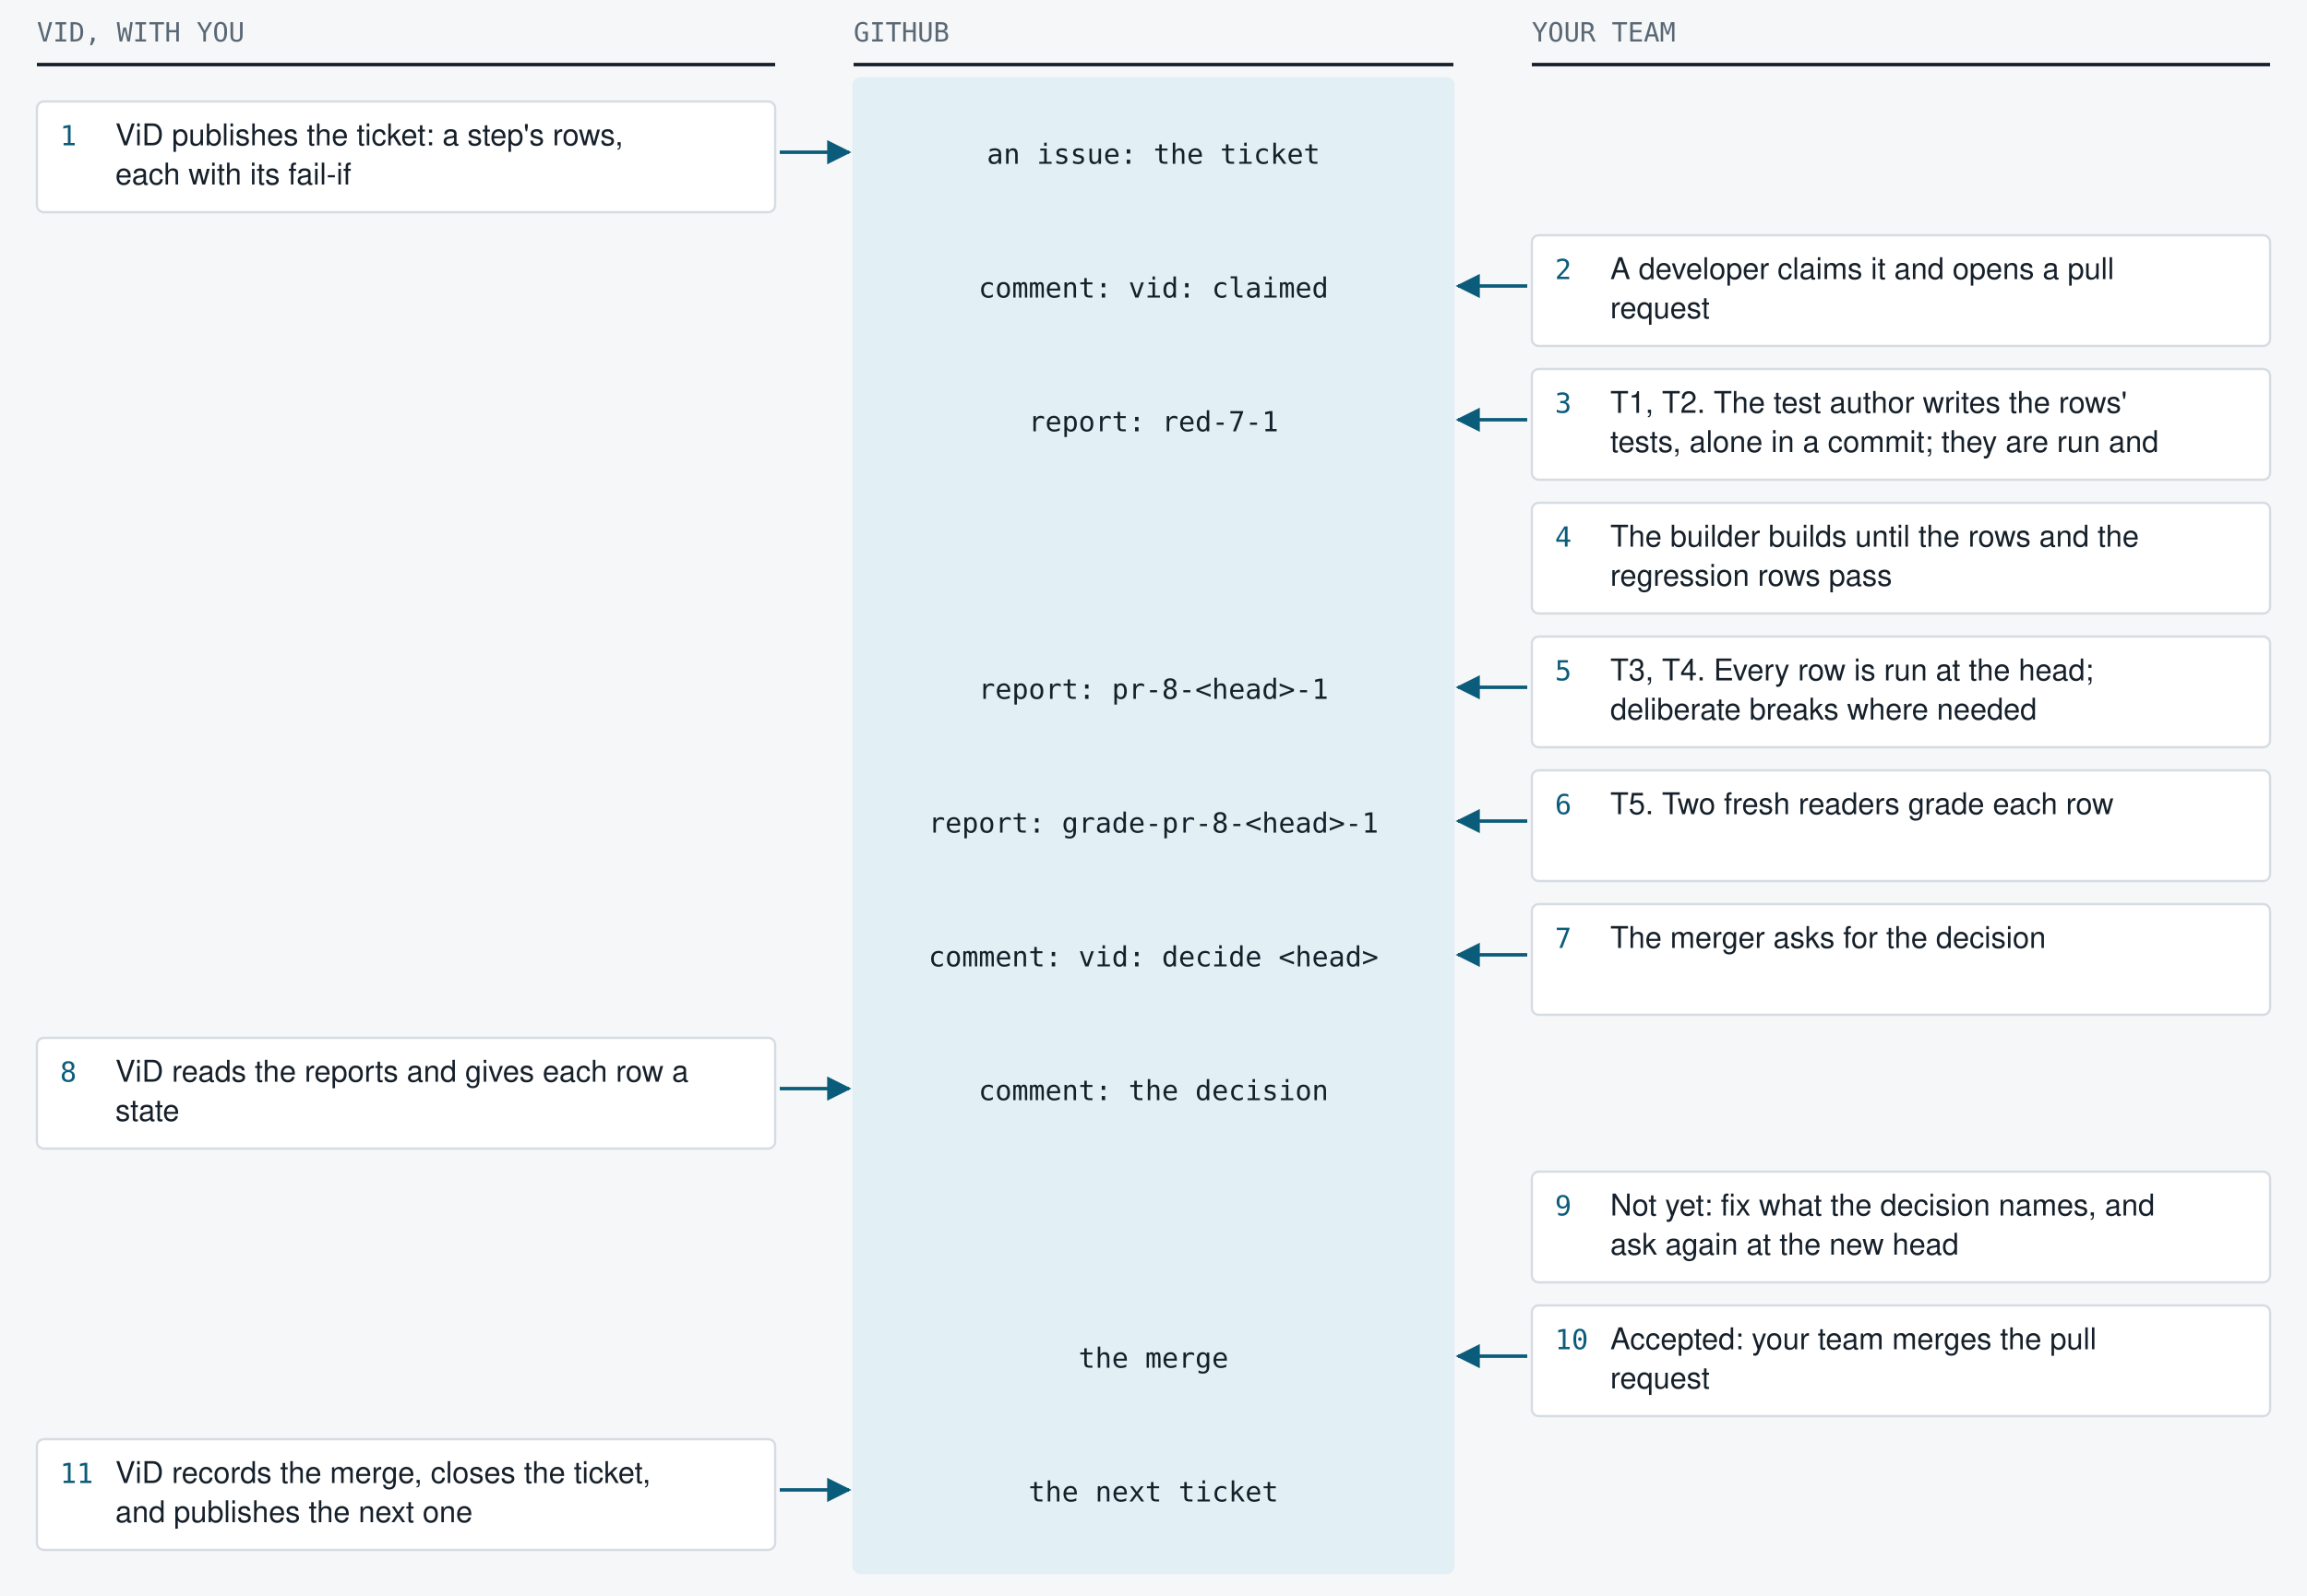
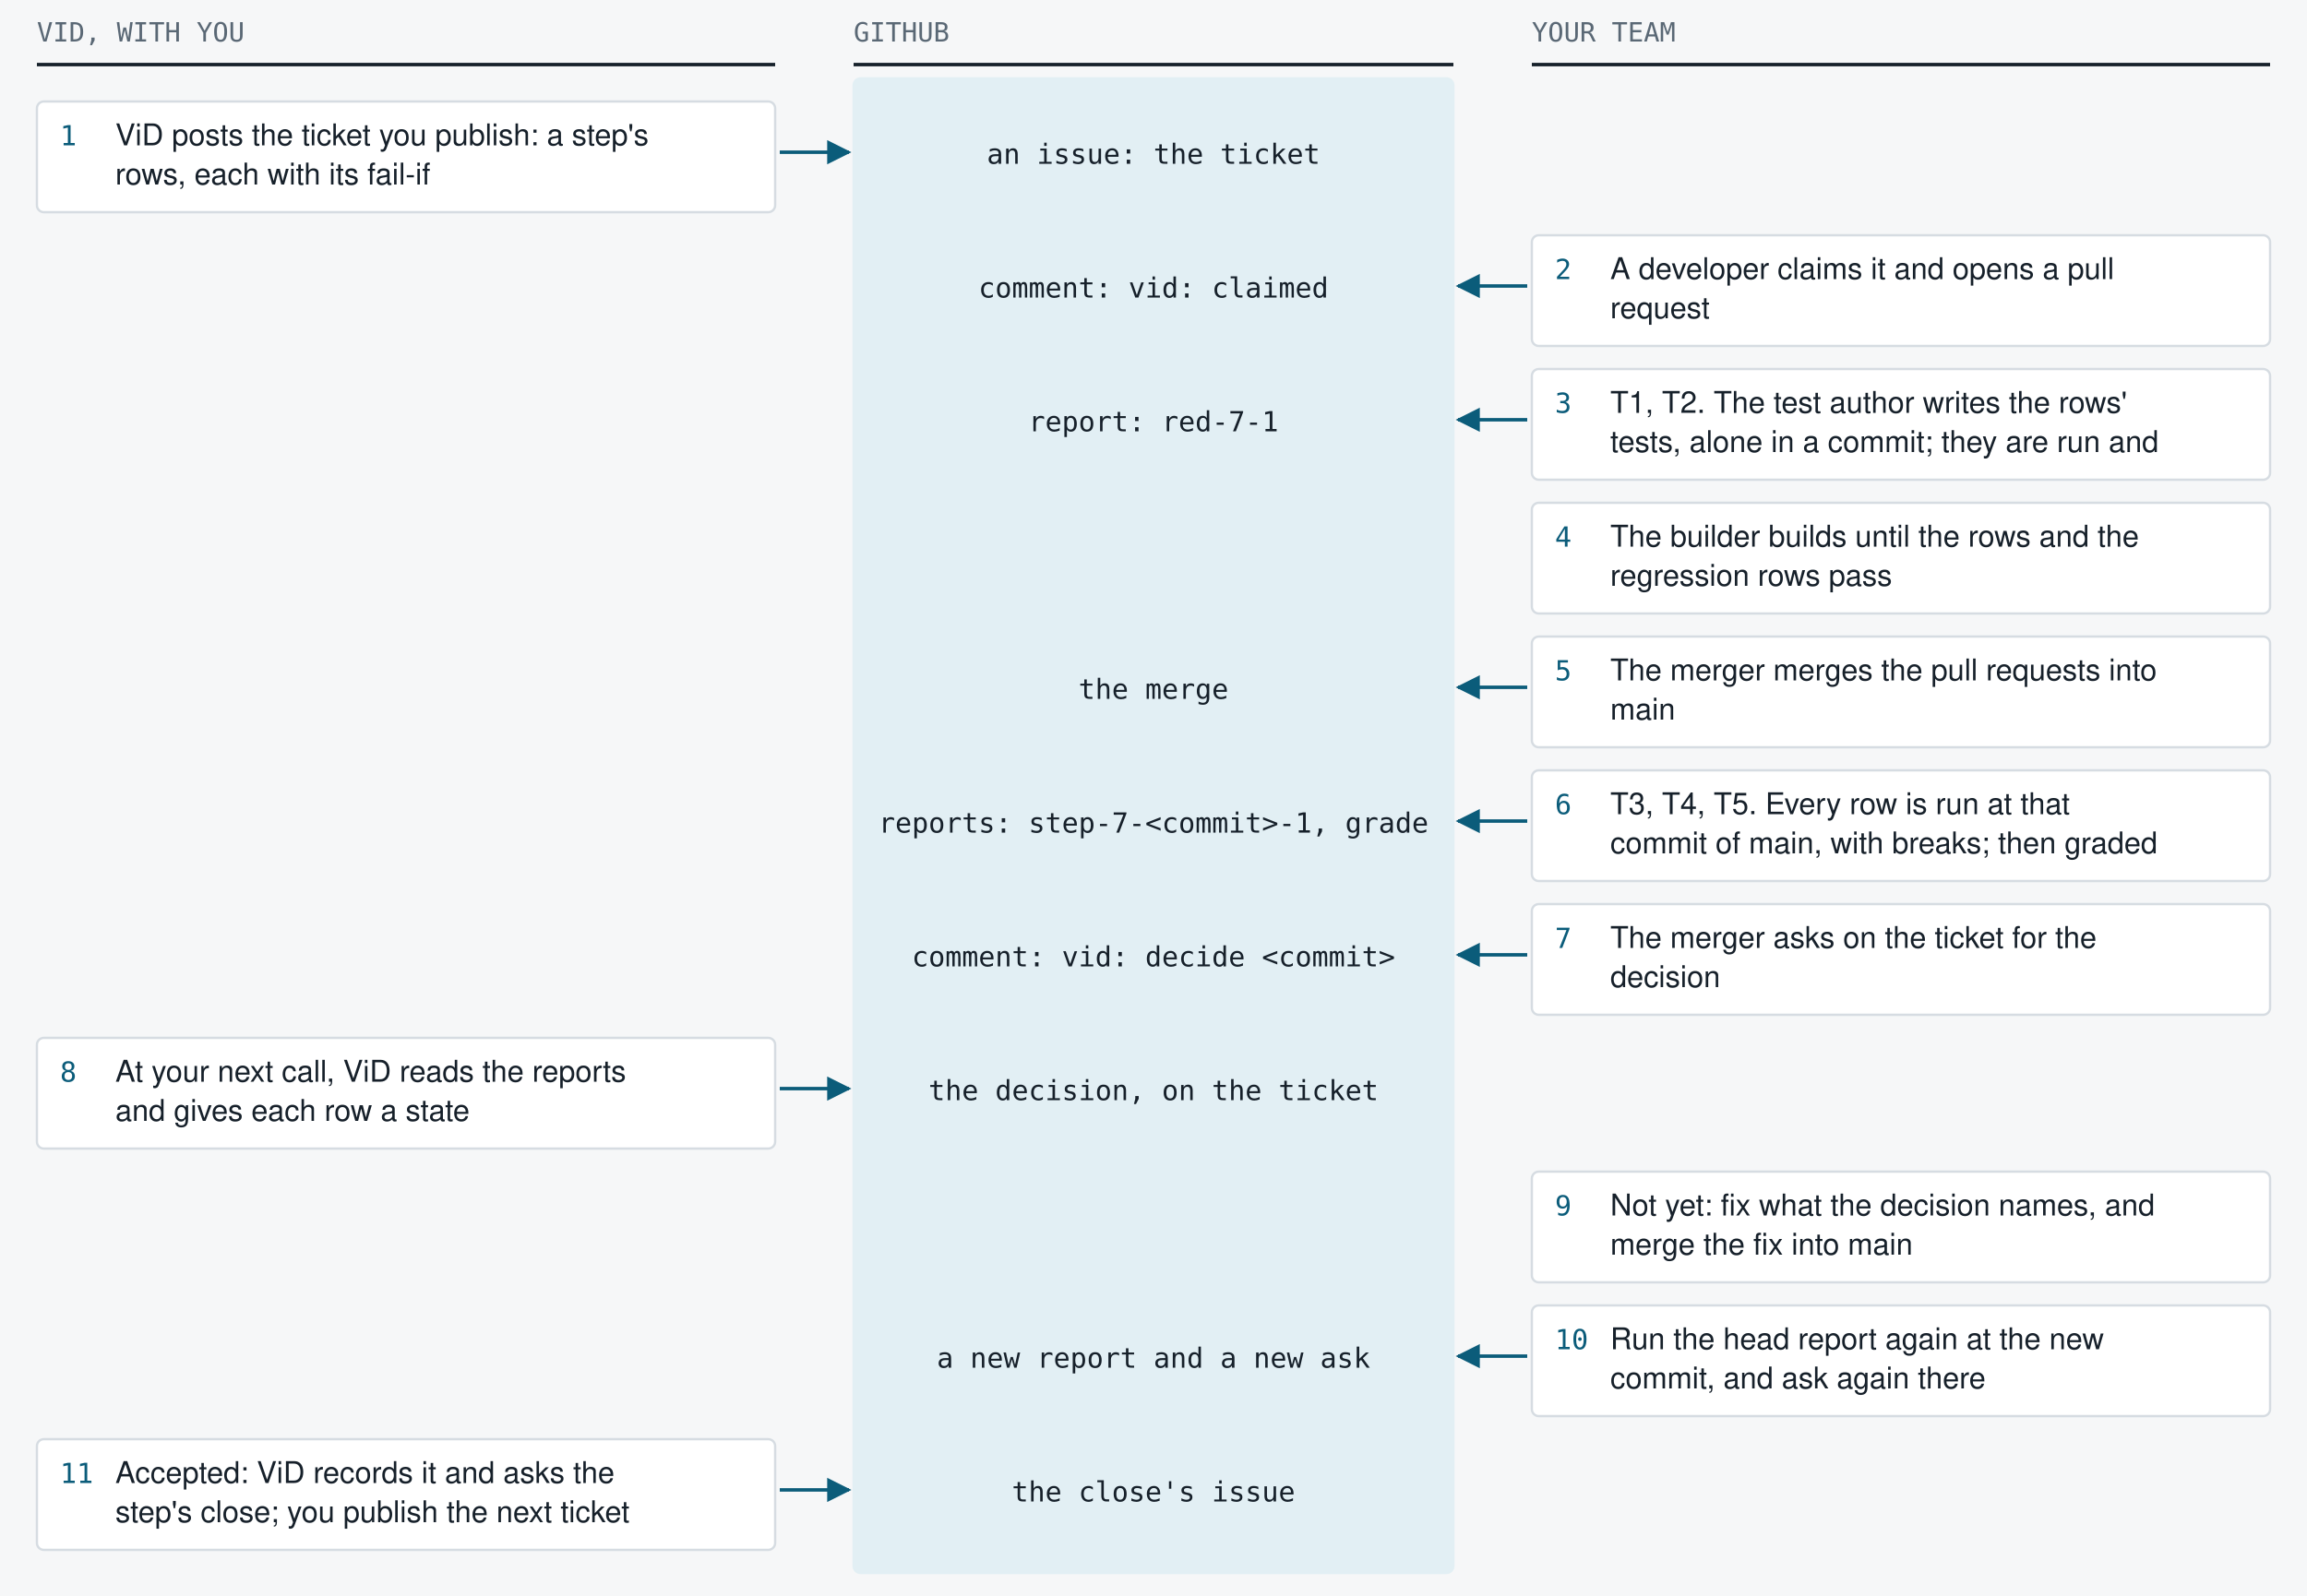
- <svg xmlns="http://www.w3.org/2000/svg" viewBox="0 0 1000 692" width="1000" height="692" role="img" aria-label="One ticket from publication to merge">
+ <svg xmlns="http://www.w3.org/2000/svg" viewBox="0 0 1000 692" width="1000" height="692" role="img" aria-label="One ticket from publication to acceptance">
  <rect x="0" y="0" width="1000" height="692" fill="#f6f7f8" />
  <defs>
    <marker id="ah" viewBox="0 0 10 10" refX="9" refY="5" markerWidth="7" markerHeight="7" orient="auto-start-reverse">
      <path d="M0 0L10 5L0 10z" style="fill:#0b5c7a" />
    </marker>
  </defs>
  <text x="16" y="18" text-anchor="start" style="fill:#5a6875;font-size:11.5px;font-weight:400;font-family:ui-monospace, 'SF Mono', Menlo, Consolas, monospace">VID, WITH YOU</text>
  <line x1="16" y1="28" x2="336" y2="28" style="stroke:#16202a" stroke-width="1.5" />
  <text x="370" y="18" text-anchor="start" style="fill:#5a6875;font-size:11.5px;font-weight:400;font-family:ui-monospace, 'SF Mono', Menlo, Consolas, monospace">GITHUB</text>
  <line x1="370" y1="28" x2="630" y2="28" style="stroke:#16202a" stroke-width="1.5" />
  <text x="664" y="18" text-anchor="start" style="fill:#5a6875;font-size:11.5px;font-weight:400;font-family:ui-monospace, 'SF Mono', Menlo, Consolas, monospace">YOUR TEAM</text>
  <line x1="664" y1="28" x2="984" y2="28" style="stroke:#16202a" stroke-width="1.5" />
  <rect x="370" y="34" width="260" height="648" rx="3" style="fill:#e2eff4;stroke:#e2eff4" stroke-width="1" />
  <rect x="16" y="44" width="320" height="48" rx="3" style="fill:#ffffff;stroke:#d6dce2" stroke-width="1" />
  <text x="26" y="63" text-anchor="start" style="fill:#0b5c7a;font-size:12px;font-weight:500;font-family:ui-monospace, 'SF Mono', Menlo, Consolas, monospace">1</text>
-   <text x="50" y="63" text-anchor="start" style="fill:#16202a;font-size:13px;font-weight:400;font-family:system-ui, -apple-system, 'Segoe UI', Helvetica, Arial, sans-serif">ViD publishes the ticket: a step's rows,</text>
-   <text x="50" y="80" text-anchor="start" style="fill:#16202a;font-size:13px;font-weight:400;font-family:system-ui, -apple-system, 'Segoe UI', Helvetica, Arial, sans-serif">each with its fail-if</text>
+   <text x="50" y="63" text-anchor="start" style="fill:#16202a;font-size:13px;font-weight:400;font-family:system-ui, -apple-system, 'Segoe UI', Helvetica, Arial, sans-serif">ViD posts the ticket you publish: a step's</text>
+   <text x="50" y="80" text-anchor="start" style="fill:#16202a;font-size:13px;font-weight:400;font-family:system-ui, -apple-system, 'Segoe UI', Helvetica, Arial, sans-serif">rows, each with its fail-if</text>
  <text x="500.0" y="71" text-anchor="middle" style="fill:#16202a;font-size:12px;font-weight:400;font-family:ui-monospace, 'SF Mono', Menlo, Consolas, monospace">an issue: the ticket</text>
  <line x1="338" y1="66" x2="368" y2="66" style="stroke:#0b5c7a" stroke-width="1.5" marker-end="url(#ah)" />
  <rect x="664" y="102" width="320" height="48" rx="3" style="fill:#ffffff;stroke:#d6dce2" stroke-width="1" />
  <text x="674" y="121" text-anchor="start" style="fill:#0b5c7a;font-size:12px;font-weight:500;font-family:ui-monospace, 'SF Mono', Menlo, Consolas, monospace">2</text>
  <text x="698" y="121" text-anchor="start" style="fill:#16202a;font-size:13px;font-weight:400;font-family:system-ui, -apple-system, 'Segoe UI', Helvetica, Arial, sans-serif">A developer claims it and opens a pull</text>
  <text x="698" y="138" text-anchor="start" style="fill:#16202a;font-size:13px;font-weight:400;font-family:system-ui, -apple-system, 'Segoe UI', Helvetica, Arial, sans-serif">request</text>
  <text x="500.0" y="129" text-anchor="middle" style="fill:#16202a;font-size:12px;font-weight:400;font-family:ui-monospace, 'SF Mono', Menlo, Consolas, monospace">comment: vid: claimed</text>
  <line x1="662" y1="124" x2="632" y2="124" style="stroke:#0b5c7a" stroke-width="1.5" marker-end="url(#ah)" />
  <rect x="664" y="160" width="320" height="48" rx="3" style="fill:#ffffff;stroke:#d6dce2" stroke-width="1" />
  <text x="674" y="179" text-anchor="start" style="fill:#0b5c7a;font-size:12px;font-weight:500;font-family:ui-monospace, 'SF Mono', Menlo, Consolas, monospace">3</text>
  <text x="698" y="179" text-anchor="start" style="fill:#16202a;font-size:13px;font-weight:400;font-family:system-ui, -apple-system, 'Segoe UI', Helvetica, Arial, sans-serif">T1, T2. The test author writes the rows'</text>
  <text x="698" y="196" text-anchor="start" style="fill:#16202a;font-size:13px;font-weight:400;font-family:system-ui, -apple-system, 'Segoe UI', Helvetica, Arial, sans-serif">tests, alone in a commit; they are run and</text>
  <text x="500.0" y="187" text-anchor="middle" style="fill:#16202a;font-size:12px;font-weight:400;font-family:ui-monospace, 'SF Mono', Menlo, Consolas, monospace">report: red-7-1</text>
  <line x1="662" y1="182" x2="632" y2="182" style="stroke:#0b5c7a" stroke-width="1.5" marker-end="url(#ah)" />
  <rect x="664" y="218" width="320" height="48" rx="3" style="fill:#ffffff;stroke:#d6dce2" stroke-width="1" />
  <text x="674" y="237" text-anchor="start" style="fill:#0b5c7a;font-size:12px;font-weight:500;font-family:ui-monospace, 'SF Mono', Menlo, Consolas, monospace">4</text>
  <text x="698" y="237" text-anchor="start" style="fill:#16202a;font-size:13px;font-weight:400;font-family:system-ui, -apple-system, 'Segoe UI', Helvetica, Arial, sans-serif">The builder builds until the rows and the</text>
  <text x="698" y="254" text-anchor="start" style="fill:#16202a;font-size:13px;font-weight:400;font-family:system-ui, -apple-system, 'Segoe UI', Helvetica, Arial, sans-serif">regression rows pass</text>
  <rect x="664" y="276" width="320" height="48" rx="3" style="fill:#ffffff;stroke:#d6dce2" stroke-width="1" />
  <text x="674" y="295" text-anchor="start" style="fill:#0b5c7a;font-size:12px;font-weight:500;font-family:ui-monospace, 'SF Mono', Menlo, Consolas, monospace">5</text>
-   <text x="698" y="295" text-anchor="start" style="fill:#16202a;font-size:13px;font-weight:400;font-family:system-ui, -apple-system, 'Segoe UI', Helvetica, Arial, sans-serif">T3, T4. Every row is run at the head;</text>
-   <text x="698" y="312" text-anchor="start" style="fill:#16202a;font-size:13px;font-weight:400;font-family:system-ui, -apple-system, 'Segoe UI', Helvetica, Arial, sans-serif">deliberate breaks where needed</text>
-   <text x="500.0" y="303" text-anchor="middle" style="fill:#16202a;font-size:12px;font-weight:400;font-family:ui-monospace, 'SF Mono', Menlo, Consolas, monospace">report: pr-8-&lt;head&gt;-1</text>
+   <text x="698" y="295" text-anchor="start" style="fill:#16202a;font-size:13px;font-weight:400;font-family:system-ui, -apple-system, 'Segoe UI', Helvetica, Arial, sans-serif">The merger merges the pull requests into</text>
+   <text x="698" y="312" text-anchor="start" style="fill:#16202a;font-size:13px;font-weight:400;font-family:system-ui, -apple-system, 'Segoe UI', Helvetica, Arial, sans-serif">main</text>
+   <text x="500.0" y="303" text-anchor="middle" style="fill:#16202a;font-size:12px;font-weight:400;font-family:ui-monospace, 'SF Mono', Menlo, Consolas, monospace">the merge</text>
  <line x1="662" y1="298" x2="632" y2="298" style="stroke:#0b5c7a" stroke-width="1.5" marker-end="url(#ah)" />
  <rect x="664" y="334" width="320" height="48" rx="3" style="fill:#ffffff;stroke:#d6dce2" stroke-width="1" />
  <text x="674" y="353" text-anchor="start" style="fill:#0b5c7a;font-size:12px;font-weight:500;font-family:ui-monospace, 'SF Mono', Menlo, Consolas, monospace">6</text>
-   <text x="698" y="353" text-anchor="start" style="fill:#16202a;font-size:13px;font-weight:400;font-family:system-ui, -apple-system, 'Segoe UI', Helvetica, Arial, sans-serif">T5. Two fresh readers grade each row</text>
-   <text x="500.0" y="361" text-anchor="middle" style="fill:#16202a;font-size:12px;font-weight:400;font-family:ui-monospace, 'SF Mono', Menlo, Consolas, monospace">report: grade-pr-8-&lt;head&gt;-1</text>
+   <text x="698" y="353" text-anchor="start" style="fill:#16202a;font-size:13px;font-weight:400;font-family:system-ui, -apple-system, 'Segoe UI', Helvetica, Arial, sans-serif">T3, T4, T5. Every row is run at that</text>
+   <text x="698" y="370" text-anchor="start" style="fill:#16202a;font-size:13px;font-weight:400;font-family:system-ui, -apple-system, 'Segoe UI', Helvetica, Arial, sans-serif">commit of main, with breaks; then graded</text>
+   <text x="500.0" y="361" text-anchor="middle" style="fill:#16202a;font-size:12px;font-weight:400;font-family:ui-monospace, 'SF Mono', Menlo, Consolas, monospace">reports: step-7-&lt;commit&gt;-1, grade</text>
  <line x1="662" y1="356" x2="632" y2="356" style="stroke:#0b5c7a" stroke-width="1.5" marker-end="url(#ah)" />
  <rect x="664" y="392" width="320" height="48" rx="3" style="fill:#ffffff;stroke:#d6dce2" stroke-width="1" />
  <text x="674" y="411" text-anchor="start" style="fill:#0b5c7a;font-size:12px;font-weight:500;font-family:ui-monospace, 'SF Mono', Menlo, Consolas, monospace">7</text>
-   <text x="698" y="411" text-anchor="start" style="fill:#16202a;font-size:13px;font-weight:400;font-family:system-ui, -apple-system, 'Segoe UI', Helvetica, Arial, sans-serif">The merger asks for the decision</text>
-   <text x="500.0" y="419" text-anchor="middle" style="fill:#16202a;font-size:12px;font-weight:400;font-family:ui-monospace, 'SF Mono', Menlo, Consolas, monospace">comment: vid: decide &lt;head&gt;</text>
+   <text x="698" y="411" text-anchor="start" style="fill:#16202a;font-size:13px;font-weight:400;font-family:system-ui, -apple-system, 'Segoe UI', Helvetica, Arial, sans-serif">The merger asks on the ticket for the</text>
+   <text x="698" y="428" text-anchor="start" style="fill:#16202a;font-size:13px;font-weight:400;font-family:system-ui, -apple-system, 'Segoe UI', Helvetica, Arial, sans-serif">decision</text>
+   <text x="500.0" y="419" text-anchor="middle" style="fill:#16202a;font-size:12px;font-weight:400;font-family:ui-monospace, 'SF Mono', Menlo, Consolas, monospace">comment: vid: decide &lt;commit&gt;</text>
  <line x1="662" y1="414" x2="632" y2="414" style="stroke:#0b5c7a" stroke-width="1.5" marker-end="url(#ah)" />
  <rect x="16" y="450" width="320" height="48" rx="3" style="fill:#ffffff;stroke:#d6dce2" stroke-width="1" />
  <text x="26" y="469" text-anchor="start" style="fill:#0b5c7a;font-size:12px;font-weight:500;font-family:ui-monospace, 'SF Mono', Menlo, Consolas, monospace">8</text>
-   <text x="50" y="469" text-anchor="start" style="fill:#16202a;font-size:13px;font-weight:400;font-family:system-ui, -apple-system, 'Segoe UI', Helvetica, Arial, sans-serif">ViD reads the reports and gives each row a</text>
-   <text x="50" y="486" text-anchor="start" style="fill:#16202a;font-size:13px;font-weight:400;font-family:system-ui, -apple-system, 'Segoe UI', Helvetica, Arial, sans-serif">state</text>
-   <text x="500.0" y="477" text-anchor="middle" style="fill:#16202a;font-size:12px;font-weight:400;font-family:ui-monospace, 'SF Mono', Menlo, Consolas, monospace">comment: the decision</text>
+   <text x="50" y="469" text-anchor="start" style="fill:#16202a;font-size:13px;font-weight:400;font-family:system-ui, -apple-system, 'Segoe UI', Helvetica, Arial, sans-serif">At your next call, ViD reads the reports</text>
+   <text x="50" y="486" text-anchor="start" style="fill:#16202a;font-size:13px;font-weight:400;font-family:system-ui, -apple-system, 'Segoe UI', Helvetica, Arial, sans-serif">and gives each row a state</text>
+   <text x="500.0" y="477" text-anchor="middle" style="fill:#16202a;font-size:12px;font-weight:400;font-family:ui-monospace, 'SF Mono', Menlo, Consolas, monospace">the decision, on the ticket</text>
  <line x1="338" y1="472" x2="368" y2="472" style="stroke:#0b5c7a" stroke-width="1.5" marker-end="url(#ah)" />
  <rect x="664" y="508" width="320" height="48" rx="3" style="fill:#ffffff;stroke:#d6dce2" stroke-width="1" />
  <text x="674" y="527" text-anchor="start" style="fill:#0b5c7a;font-size:12px;font-weight:500;font-family:ui-monospace, 'SF Mono', Menlo, Consolas, monospace">9</text>
  <text x="698" y="527" text-anchor="start" style="fill:#16202a;font-size:13px;font-weight:400;font-family:system-ui, -apple-system, 'Segoe UI', Helvetica, Arial, sans-serif">Not yet: fix what the decision names, and</text>
-   <text x="698" y="544" text-anchor="start" style="fill:#16202a;font-size:13px;font-weight:400;font-family:system-ui, -apple-system, 'Segoe UI', Helvetica, Arial, sans-serif">ask again at the new head</text>
+   <text x="698" y="544" text-anchor="start" style="fill:#16202a;font-size:13px;font-weight:400;font-family:system-ui, -apple-system, 'Segoe UI', Helvetica, Arial, sans-serif">merge the fix into main</text>
  <rect x="664" y="566" width="320" height="48" rx="3" style="fill:#ffffff;stroke:#d6dce2" stroke-width="1" />
  <text x="674" y="585" text-anchor="start" style="fill:#0b5c7a;font-size:12px;font-weight:500;font-family:ui-monospace, 'SF Mono', Menlo, Consolas, monospace">10</text>
-   <text x="698" y="585" text-anchor="start" style="fill:#16202a;font-size:13px;font-weight:400;font-family:system-ui, -apple-system, 'Segoe UI', Helvetica, Arial, sans-serif">Accepted: your team merges the pull</text>
-   <text x="698" y="602" text-anchor="start" style="fill:#16202a;font-size:13px;font-weight:400;font-family:system-ui, -apple-system, 'Segoe UI', Helvetica, Arial, sans-serif">request</text>
-   <text x="500.0" y="593" text-anchor="middle" style="fill:#16202a;font-size:12px;font-weight:400;font-family:ui-monospace, 'SF Mono', Menlo, Consolas, monospace">the merge</text>
+   <text x="698" y="585" text-anchor="start" style="fill:#16202a;font-size:13px;font-weight:400;font-family:system-ui, -apple-system, 'Segoe UI', Helvetica, Arial, sans-serif">Run the head report again at the new</text>
+   <text x="698" y="602" text-anchor="start" style="fill:#16202a;font-size:13px;font-weight:400;font-family:system-ui, -apple-system, 'Segoe UI', Helvetica, Arial, sans-serif">commit, and ask again there</text>
+   <text x="500.0" y="593" text-anchor="middle" style="fill:#16202a;font-size:12px;font-weight:400;font-family:ui-monospace, 'SF Mono', Menlo, Consolas, monospace">a new report and a new ask</text>
  <line x1="662" y1="588" x2="632" y2="588" style="stroke:#0b5c7a" stroke-width="1.5" marker-end="url(#ah)" />
  <rect x="16" y="624" width="320" height="48" rx="3" style="fill:#ffffff;stroke:#d6dce2" stroke-width="1" />
  <text x="26" y="643" text-anchor="start" style="fill:#0b5c7a;font-size:12px;font-weight:500;font-family:ui-monospace, 'SF Mono', Menlo, Consolas, monospace">11</text>
-   <text x="50" y="643" text-anchor="start" style="fill:#16202a;font-size:13px;font-weight:400;font-family:system-ui, -apple-system, 'Segoe UI', Helvetica, Arial, sans-serif">ViD records the merge, closes the ticket,</text>
-   <text x="50" y="660" text-anchor="start" style="fill:#16202a;font-size:13px;font-weight:400;font-family:system-ui, -apple-system, 'Segoe UI', Helvetica, Arial, sans-serif">and publishes the next one</text>
-   <text x="500.0" y="651" text-anchor="middle" style="fill:#16202a;font-size:12px;font-weight:400;font-family:ui-monospace, 'SF Mono', Menlo, Consolas, monospace">the next ticket</text>
+   <text x="50" y="643" text-anchor="start" style="fill:#16202a;font-size:13px;font-weight:400;font-family:system-ui, -apple-system, 'Segoe UI', Helvetica, Arial, sans-serif">Accepted: ViD records it and asks the</text>
+   <text x="50" y="660" text-anchor="start" style="fill:#16202a;font-size:13px;font-weight:400;font-family:system-ui, -apple-system, 'Segoe UI', Helvetica, Arial, sans-serif">step's close; you publish the next ticket</text>
+   <text x="500.0" y="651" text-anchor="middle" style="fill:#16202a;font-size:12px;font-weight:400;font-family:ui-monospace, 'SF Mono', Menlo, Consolas, monospace">the close's issue</text>
  <line x1="338" y1="646" x2="368" y2="646" style="stroke:#0b5c7a" stroke-width="1.5" marker-end="url(#ah)" />
</svg>
